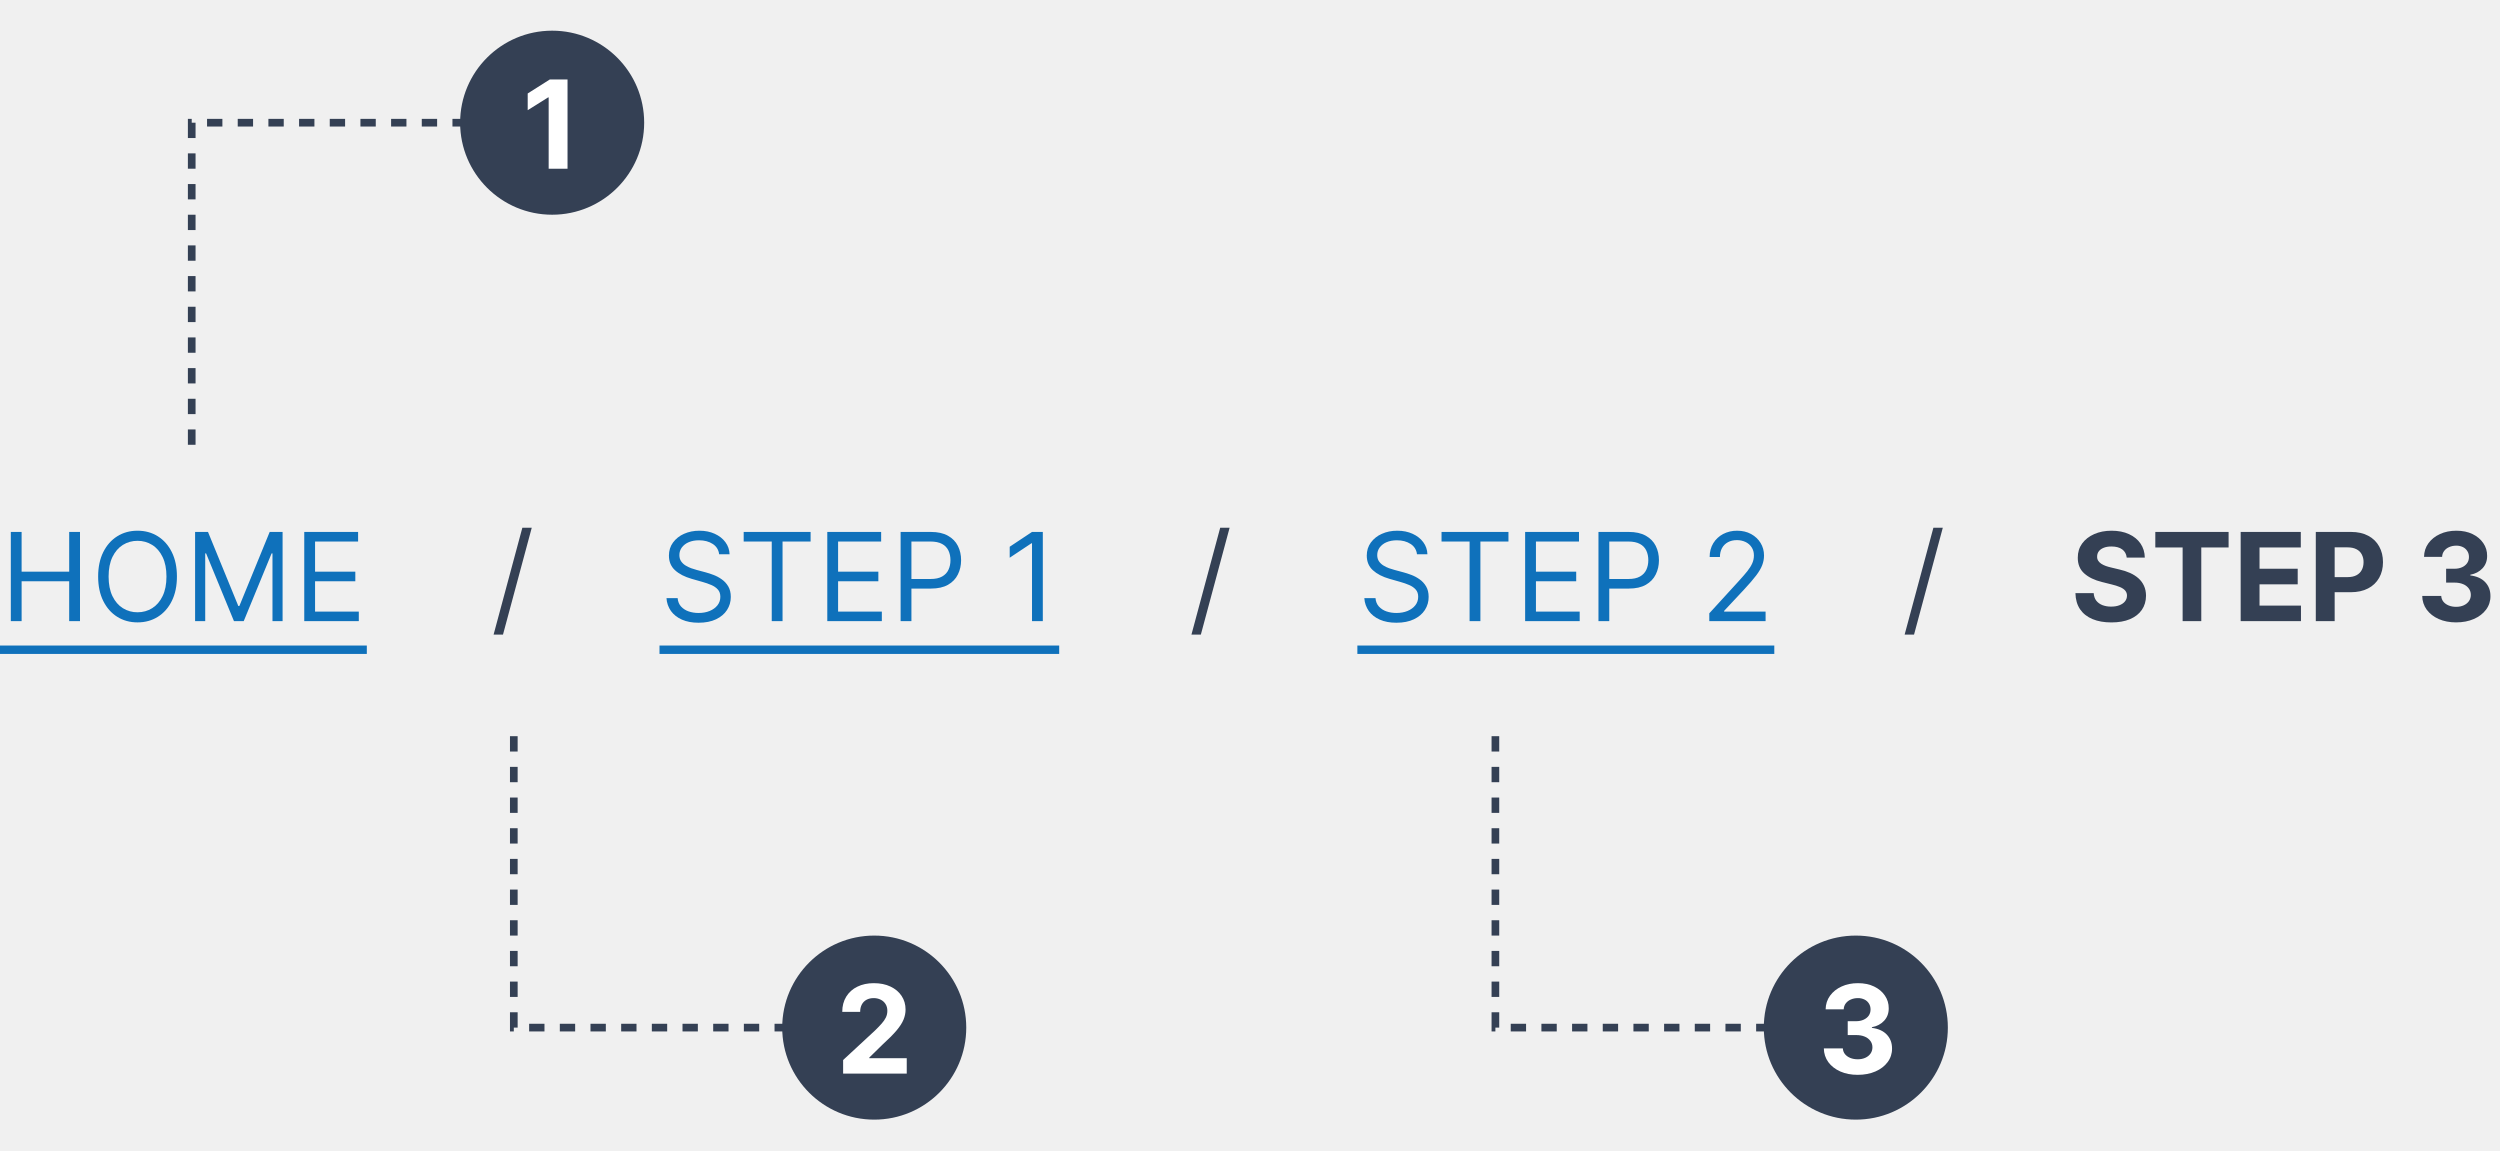
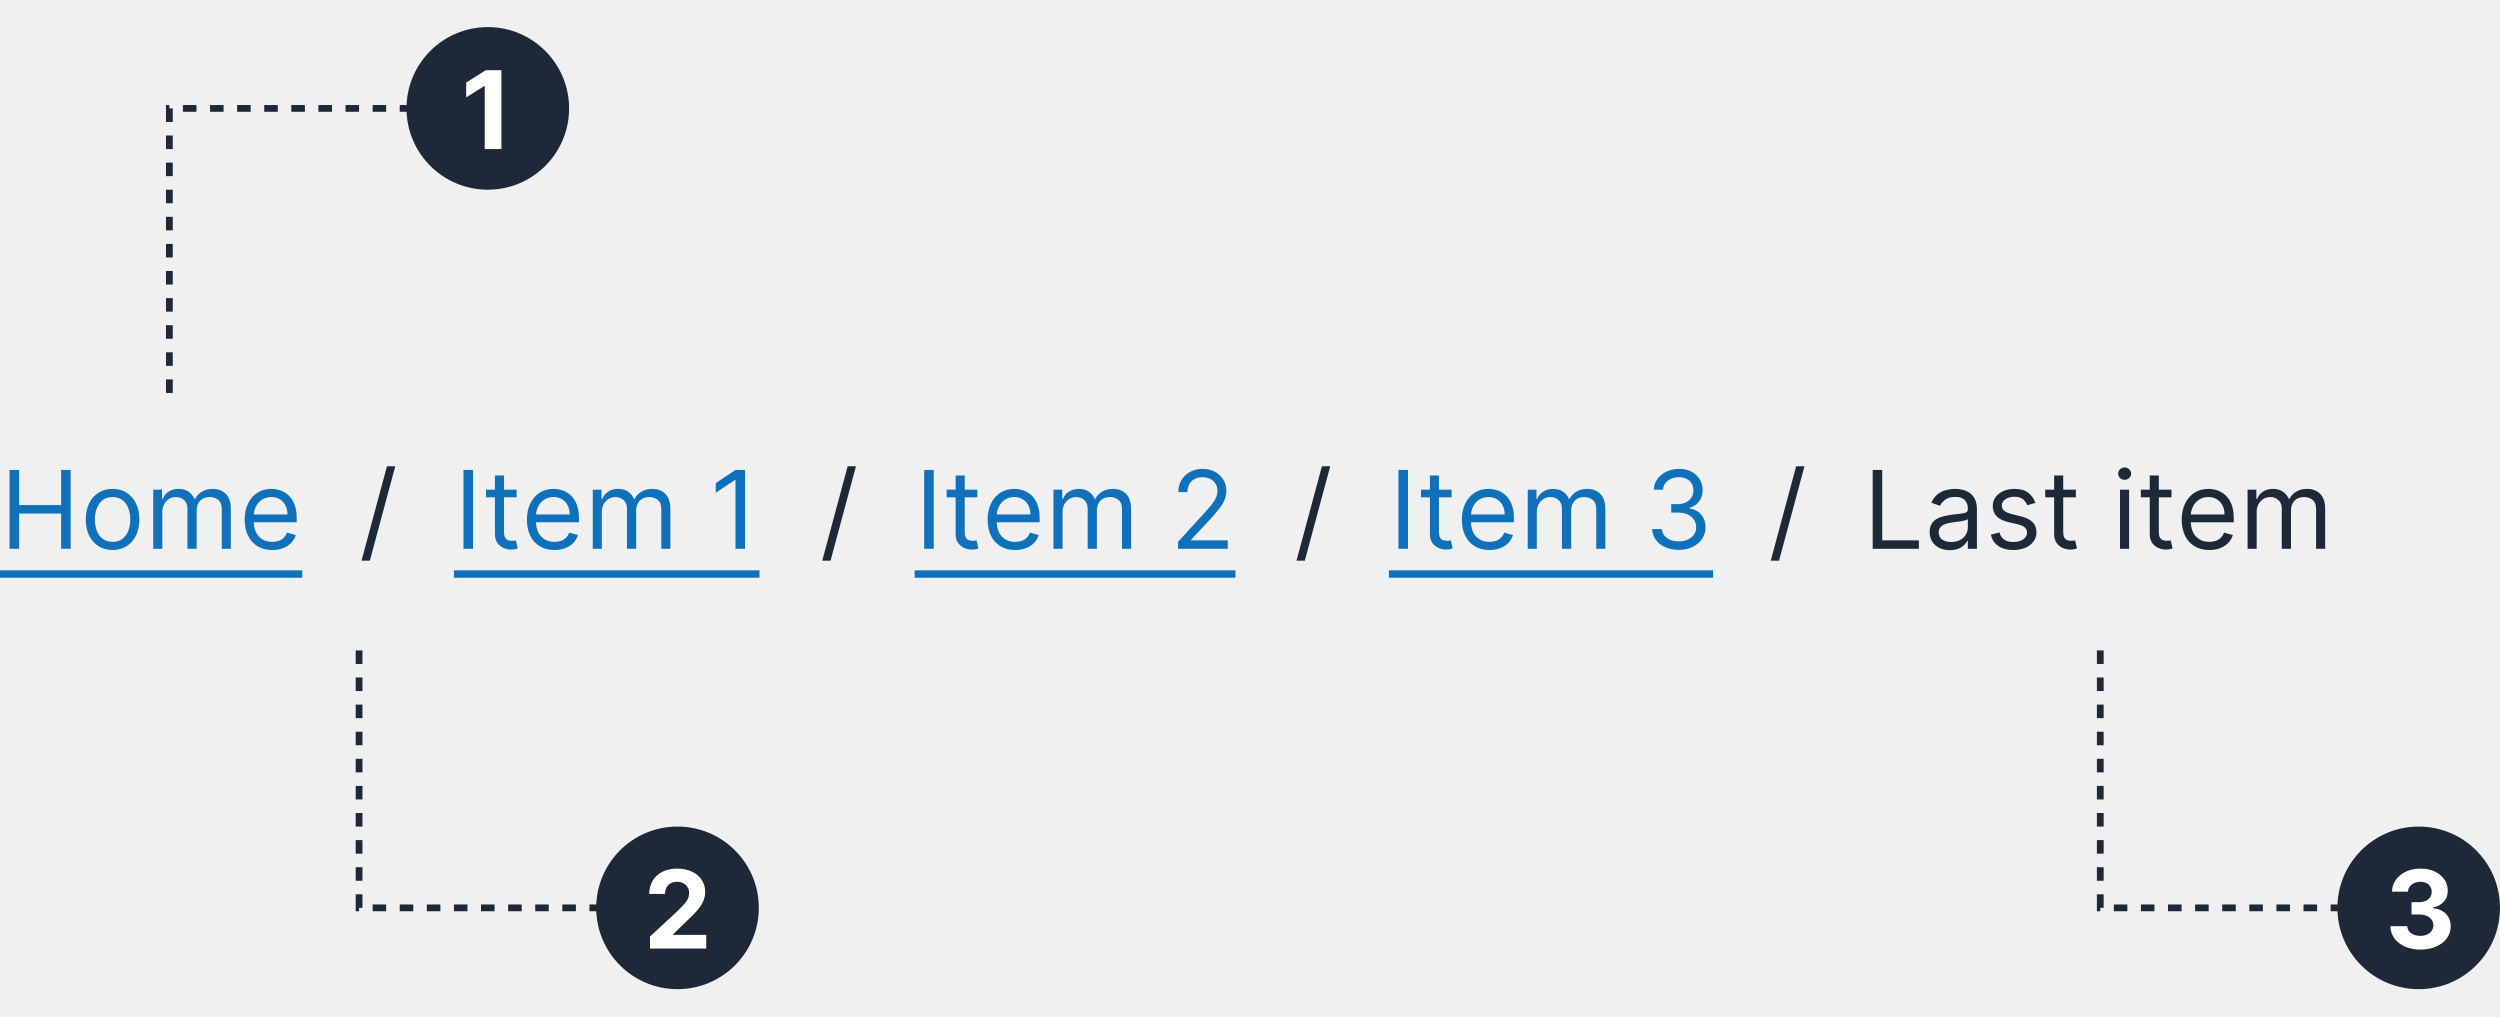
- <svg xmlns="http://www.w3.org/2000/svg" width="326" height="150" viewBox="0 0 326 150" fill="none">
-   <circle cx="72" cy="16" r="12" fill="#344054" />
+ <svg xmlns="http://www.w3.org/2000/svg" width="369" height="150" viewBox="0 0 369 150" fill="none">
+   <circle cx="72" cy="16" r="12" fill="#1D2939" />
  <path d="M74.006 10.364V22h-2.46v-9.301h-.069l-2.665 1.67v-2.181l2.881-1.824h2.313Z" fill="#fff" />
-   <path d="M69 16H25v42" stroke="#344054" stroke-dasharray="2 2" />
-   <circle cx="114" cy="134" r="12" fill="#344054" />
-   <path d="M109.943 140v-1.773l4.142-3.835c.353-.341.648-.648.887-.92.242-.273.426-.54.551-.802.125-.265.187-.551.187-.858 0-.34-.077-.634-.233-.88a1.53 1.53 0 0 0-.636-.574 2 2 0 0 0-.915-.205c-.356 0-.667.072-.932.216a1.49 1.49 0 0 0-.613.62c-.144.269-.216.589-.216.96h-2.335c0-.762.172-1.422.517-1.983a3.446 3.446 0 0 1 1.448-1.301c.622-.307 1.338-.46 2.148-.46.834 0 1.559.147 2.176.443.622.291 1.104.697 1.449 1.216s.517 1.113.517 1.784c0 .439-.087.873-.261 1.301-.171.428-.476.903-.915 1.426-.439.519-1.059 1.142-1.858 1.869l-1.699 1.665v.08h4.887V140h-8.296Z" fill="#fff" />
-   <path d="M111 134H67V94" stroke="#344054" stroke-dasharray="2 2" />
-   <circle cx="242" cy="134" r="12" fill="#344054" />
-   <path d="M242.244 140.159c-.848 0-1.604-.146-2.267-.437-.659-.296-1.18-.701-1.562-1.216a3.054 3.054 0 0 1-.585-1.796h2.477c.015.284.108.534.278.75.174.212.406.377.693.495.288.117.612.176.972.176.375 0 .706-.067.994-.199.288-.133.514-.316.676-.551.163-.235.245-.506.245-.813 0-.31-.087-.585-.262-.824a1.666 1.666 0 0 0-.738-.568c-.318-.136-.697-.204-1.137-.204h-1.085v-1.807h1.085c.372 0 .699-.065.983-.193.288-.129.512-.307.671-.534.159-.232.238-.5.238-.807 0-.292-.07-.548-.21-.767a1.382 1.382 0 0 0-.579-.523 1.887 1.887 0 0 0-.864-.188c-.333 0-.638.061-.915.182a1.599 1.599 0 0 0-.664.506c-.167.22-.256.477-.268.773h-2.358c.012-.671.203-1.262.574-1.773.372-.511.872-.911 1.5-1.199.633-.292 1.347-.437 2.142-.437.803 0 1.506.145 2.108.437.603.292 1.07.686 1.404 1.182.337.492.504 1.045.5 1.659.004.651-.199 1.195-.608 1.631-.405.435-.934.712-1.585.829v.091c.856.11 1.507.407 1.954.892.451.481.674 1.083.671 1.807a2.846 2.846 0 0 1-.574 1.767c-.383.515-.911.92-1.586 1.216-.674.295-1.446.443-2.318.443Z" fill="#fff" />
-   <path d="M239 134h-44V94" stroke="#344054" stroke-dasharray="2 2" />
-   <path d="M1.41 81V69.364h1.408v5.181h6.205v-5.181h1.409V81h-1.41v-5.204H2.819V81H1.41Zm21.661-5.818c0 1.227-.222 2.288-.665 3.182-.443.894-1.05 1.583-1.824 2.068-.772.485-1.655.727-2.647.727-.993 0-1.875-.242-2.648-.727-.773-.485-1.38-1.174-1.824-2.068-.443-.894-.665-1.955-.665-3.182 0-1.228.222-2.288.665-3.182.443-.894 1.051-1.583 1.824-2.068.773-.485 1.655-.728 2.648-.728.992 0 1.875.243 2.647.728.773.485 1.381 1.174 1.824 2.068.443.894.665 1.954.665 3.182Zm-1.364 0c0-1.008-.168-1.858-.505-2.551-.334-.694-.786-1.218-1.358-1.574a3.522 3.522 0 0 0-1.91-.534 3.55 3.55 0 0 0-1.914.534c-.568.356-1.02.88-1.358 1.574-.333.693-.5 1.543-.5 2.55 0 1.008.167 1.859.5 2.552.337.693.79 1.218 1.358 1.574a3.55 3.55 0 0 0 1.915.534c.704 0 1.34-.178 1.909-.534.572-.356 1.024-.88 1.358-1.574.337-.693.505-1.544.505-2.551Zm3.733-5.818h1.682l3.955 9.659h.136l3.955-9.66h1.681V81h-1.318v-8.84h-.113L31.78 81h-1.27l-3.637-8.84h-.113V81h-1.32V69.364ZM39.675 81V69.364h7.022v1.25h-5.613v3.931h5.25v1.25h-5.25v3.955h5.704V81h-7.113ZM0 84.182h47.834v1.09H0v-1.09Z" fill="#0F71BB" />
-   <path d="M69.34 68.818 65.59 82.75h-1.226l3.75-13.932h1.227Z" fill="#344054" />
-   <path d="M93.773 72.273a1.784 1.784 0 0 0-.83-1.341c-.485-.318-1.08-.478-1.784-.478-.515 0-.966.084-1.352.25a2.16 2.16 0 0 0-.898.688 1.648 1.648 0 0 0-.318.994c0 .311.074.578.222.802.151.22.344.403.579.55a4.1 4.1 0 0 0 .739.359c.257.09.494.164.71.221l1.182.318c.303.08.64.19 1.011.33.375.14.733.331 1.074.574.345.238.629.545.852.92.224.375.336.836.336 1.38 0 .63-.165 1.198-.495 1.706-.326.507-.803.91-1.432 1.21-.625.299-1.384.448-2.278.448-.833 0-1.555-.134-2.165-.403-.606-.269-1.083-.644-1.432-1.125A3.209 3.209 0 0 1 86.91 78h1.455c.037.44.185.803.443 1.09a2.4 2.4 0 0 0 .989.637c.401.137.833.205 1.295.205.538 0 1.02-.087 1.449-.261.428-.179.767-.425 1.017-.74.25-.317.375-.689.375-1.113 0-.386-.108-.7-.324-.943-.216-.242-.5-.44-.852-.59a8.954 8.954 0 0 0-1.142-.399l-1.432-.409c-.91-.261-1.629-.634-2.16-1.119-.53-.485-.795-1.12-.795-1.904 0-.651.176-1.22.529-1.704a3.51 3.51 0 0 1 1.431-1.136c.603-.273 1.275-.41 2.017-.41.75 0 1.417.135 2 .404.584.265 1.046.629 1.387 1.09.345.463.526.988.545 1.575h-1.363Zm3.203-1.66v-1.25h8.727v1.25h-3.659V81h-1.409V70.614h-3.66ZM107.878 81V69.364h7.023v1.25h-5.614v3.931h5.25v1.25h-5.25v3.955h5.704V81h-7.113Zm9.562 0V69.364h3.932c.913 0 1.659.164 2.239.494.583.326 1.015.767 1.295 1.324.281.557.421 1.178.421 1.864 0 .685-.14 1.308-.421 1.869-.276.56-.704 1.007-1.284 1.34-.579.33-1.322.495-2.227.495h-2.818V75.5h2.772c.625 0 1.127-.108 1.506-.324.379-.216.654-.507.824-.875.174-.371.261-.79.261-1.255 0-.467-.087-.883-.261-1.25a1.862 1.862 0 0 0-.83-.864c-.382-.212-.89-.318-1.522-.318h-2.478V81h-1.409Zm18.543-11.636V81h-1.409V70.84h-.068l-2.841 1.887v-1.431l2.909-1.932h1.409ZM86 84.182h52.119v1.09H86v-1.09Z" fill="#0F71BB" />
-   <path d="m160.341 68.818-3.75 13.932h-1.227l3.75-13.932h1.227Z" fill="#344054" />
-   <path d="M184.773 72.273a1.783 1.783 0 0 0-.83-1.341c-.485-.318-1.079-.478-1.784-.478-.515 0-.966.084-1.352.25a2.16 2.16 0 0 0-.898.688 1.649 1.649 0 0 0-.318.994c0 .311.074.578.221.802.152.22.345.403.58.55a4.1 4.1 0 0 0 .739.359c.257.09.494.164.71.221l1.182.318c.303.08.64.19 1.011.33.375.14.733.331 1.074.574.345.238.629.545.852.92.224.375.335.836.335 1.38a3.06 3.06 0 0 1-.494 1.706c-.326.507-.803.91-1.432 1.21-.625.299-1.384.448-2.278.448-.833 0-1.555-.134-2.165-.403-.606-.269-1.083-.644-1.432-1.125a3.22 3.22 0 0 1-.585-1.676h1.455c.038.44.185.803.443 1.09a2.4 2.4 0 0 0 .988.637 4.01 4.01 0 0 0 1.296.205c.538 0 1.021-.087 1.449-.261.428-.179.767-.425 1.017-.74.25-.317.375-.689.375-1.113 0-.386-.108-.7-.324-.943-.216-.242-.5-.44-.852-.59a8.996 8.996 0 0 0-1.142-.399l-1.432-.409c-.909-.261-1.629-.634-2.159-1.119-.531-.485-.796-1.12-.796-1.904 0-.651.176-1.22.529-1.704a3.507 3.507 0 0 1 1.432-1.136c.602-.273 1.274-.41 2.017-.41.75 0 1.416.135 2 .404.583.265 1.045.629 1.386 1.09.345.463.526.988.545 1.575h-1.363Zm3.203-1.66v-1.25h8.727v1.25h-3.659V81h-1.409V70.614h-3.659ZM198.878 81V69.364h7.023v1.25h-5.614v3.931h5.25v1.25h-5.25v3.955h5.704V81h-7.113Zm9.562 0V69.364h3.932c.913 0 1.659.164 2.239.494.583.326 1.015.767 1.295 1.324.281.557.421 1.178.421 1.864 0 .685-.14 1.308-.421 1.869-.276.56-.704 1.007-1.284 1.34-.579.33-1.322.495-2.227.495h-2.818V75.5h2.772c.625 0 1.127-.108 1.506-.324.379-.216.654-.507.824-.875.174-.371.261-.79.261-1.255 0-.467-.087-.883-.261-1.25a1.862 1.862 0 0 0-.83-.864c-.382-.212-.89-.318-1.522-.318h-2.478V81h-1.409Zm14.452 0v-1.023l3.841-4.204c.451-.493.822-.92 1.114-1.284.291-.368.507-.713.647-1.035.144-.325.216-.666.216-1.022 0-.41-.098-.763-.295-1.063a1.92 1.92 0 0 0-.796-.693 2.58 2.58 0 0 0-1.136-.244c-.447 0-.837.093-1.171.278a1.92 1.92 0 0 0-.767.767c-.178.33-.267.716-.267 1.16h-1.34c0-.683.157-1.28.471-1.796a3.278 3.278 0 0 1 1.284-1.205 3.871 3.871 0 0 1 1.835-.431c.682 0 1.286.144 1.813.431.526.288.939.677 1.239 1.165.299.489.448 1.032.448 1.63 0 .429-.077.847-.233 1.257-.151.405-.416.858-.795 1.358-.375.496-.896 1.102-1.562 1.818l-2.614 2.795v.091h5.409V81h-7.341ZM177 84.182h54.369v1.09H177v-1.09Z" fill="#0F71BB" />
-   <path d="m253.341 68.818-3.75 13.932h-1.227l3.75-13.932h1.227Zm23.983 3.892c-.046-.458-.241-.814-.585-1.068-.345-.254-.813-.38-1.404-.38-.401 0-.74.056-1.017.17-.276.11-.488.263-.636.46-.144.197-.216.42-.216.67a.952.952 0 0 0 .131.546c.098.155.233.29.403.403.17.11.367.207.591.29.223.08.462.148.716.205l1.045.25c.508.113.974.265 1.398.454.424.19.792.423 1.102.7.311.276.551.601.722.976.174.375.263.805.267 1.29-.004.712-.186 1.33-.546 1.852-.356.52-.871.923-1.545 1.21-.67.285-1.479.427-2.426.427-.94 0-1.758-.144-2.455-.432-.693-.288-1.235-.714-1.625-1.279-.386-.568-.589-1.27-.608-2.107h2.381c.027.39.138.716.335.977.201.257.468.453.801.585a3.18 3.18 0 0 0 1.142.193c.417 0 .779-.06 1.086-.181.31-.122.551-.29.721-.506.171-.216.256-.464.256-.745a.968.968 0 0 0-.233-.659c-.152-.178-.375-.33-.67-.454a6.842 6.842 0 0 0-1.074-.341l-1.267-.318c-.981-.239-1.756-.612-2.324-1.12-.568-.507-.851-1.19-.847-2.05-.004-.705.184-1.32.563-1.847.382-.527.907-.938 1.574-1.233.666-.296 1.424-.444 2.272-.444.864 0 1.618.148 2.262.444.647.295 1.151.706 1.511 1.233.36.526.545 1.136.557 1.83h-2.358Zm3.729-1.318v-2.028h9.556v2.028h-3.562V81h-2.432v-9.608h-3.562ZM292.183 81V69.364h7.841v2.028h-5.381v2.773h4.978v2.028h-4.978v2.779h5.404V81h-7.864Zm9.797 0V69.364h4.591c.883 0 1.634.168 2.256.505a3.426 3.426 0 0 1 1.42 1.392c.33.591.494 1.273.494 2.046 0 .772-.166 1.454-.5 2.045a3.448 3.448 0 0 1-1.448 1.381c-.629.33-1.391.494-2.284.494h-2.927v-1.971h2.529c.473 0 .863-.082 1.17-.245.311-.166.542-.395.693-.687.156-.296.233-.635.233-1.017a2.09 2.09 0 0 0-.233-1.011 1.55 1.55 0 0 0-.693-.677c-.31-.163-.704-.244-1.182-.244h-1.659V81h-2.46Zm18.296.16c-.849 0-1.605-.147-2.267-.438-.66-.296-1.18-.701-1.563-1.216a3.052 3.052 0 0 1-.585-1.796h2.477c.015.284.108.534.278.75.175.212.406.377.694.495.288.117.611.176.971.176.375 0 .707-.067.995-.2.287-.132.513-.316.676-.55a1.39 1.39 0 0 0 .244-.813c0-.31-.087-.585-.261-.824a1.675 1.675 0 0 0-.739-.568c-.318-.136-.697-.204-1.136-.204h-1.086v-1.807h1.086c.371 0 .699-.065.983-.193a1.6 1.6 0 0 0 .67-.534c.159-.232.239-.5.239-.807 0-.292-.07-.548-.211-.767a1.385 1.385 0 0 0-.579-.523 1.884 1.884 0 0 0-.864-.188c-.333 0-.638.061-.914.182a1.593 1.593 0 0 0-.665.506c-.167.22-.256.477-.267.773h-2.358c.011-.67.202-1.262.574-1.773.371-.511.871-.911 1.5-1.199.632-.292 1.346-.438 2.142-.438.803 0 1.505.146 2.108.438.602.292 1.07.686 1.403 1.182.337.492.504 1.045.5 1.659.004.651-.199 1.195-.608 1.63-.405.436-.934.713-1.585.83v.091c.856.11 1.507.407 1.954.892.451.481.675 1.084.671 1.807a2.84 2.84 0 0 1-.574 1.767c-.383.515-.911.92-1.585 1.216-.674.295-1.447.443-2.318.443Z" fill="#344054" />
+   <path d="M69 16H25v42" stroke="#1D2939" stroke-dasharray="2 2" />
+   <circle cx="100" cy="134" r="12" fill="#1D2939" />
+   <path d="M95.943 140v-1.773l4.142-3.835c.353-.341.648-.648.887-.92.242-.273.426-.54.551-.802.125-.265.187-.551.187-.858 0-.34-.077-.634-.233-.88a1.53 1.53 0 0 0-.636-.574 2 2 0 0 0-.915-.205c-.356 0-.666.072-.932.216a1.49 1.49 0 0 0-.613.62c-.144.269-.216.589-.216.96h-2.336c0-.762.173-1.422.518-1.983a3.45 3.45 0 0 1 1.449-1.301c.62-.307 1.337-.46 2.147-.46.834 0 1.559.147 2.176.443.622.291 1.104.697 1.449 1.216s.517 1.113.517 1.784c0 .439-.087.873-.261 1.301-.171.428-.476.903-.915 1.426-.439.519-1.059 1.142-1.858 1.869l-1.699 1.665v.08h4.887V140h-8.296Z" fill="#fff" />
+   <path d="M97 134H53V94" stroke="#1D2939" stroke-dasharray="2 2" />
+   <circle cx="357" cy="134" r="12" fill="#1D2939" />
+   <path d="M357.244 140.159c-.848 0-1.604-.146-2.267-.437-.659-.296-1.18-.701-1.562-1.216a3.054 3.054 0 0 1-.585-1.796h2.477c.015.284.108.534.278.75.174.212.406.377.693.495.288.117.612.176.972.176.375 0 .706-.067.994-.199.288-.133.514-.316.676-.551.163-.235.245-.506.245-.813 0-.31-.087-.585-.262-.824a1.666 1.666 0 0 0-.738-.568c-.318-.136-.697-.204-1.137-.204h-1.085v-1.807h1.085c.372 0 .699-.065.983-.193.288-.129.512-.307.671-.534.159-.232.238-.5.238-.807 0-.292-.07-.548-.21-.767a1.382 1.382 0 0 0-.579-.523 1.887 1.887 0 0 0-.864-.188c-.333 0-.638.061-.915.182a1.599 1.599 0 0 0-.664.506c-.167.22-.256.477-.268.773h-2.358c.012-.671.203-1.262.574-1.773.372-.511.872-.911 1.5-1.199.633-.292 1.347-.437 2.142-.437.803 0 1.506.145 2.108.437.603.292 1.07.686 1.404 1.182.337.492.504 1.045.5 1.659.004.651-.199 1.195-.608 1.631-.405.435-.934.712-1.585.829v.091c.856.11 1.507.407 1.954.892.451.481.674 1.083.671 1.807a2.846 2.846 0 0 1-.574 1.767c-.383.515-.911.92-1.586 1.216-.674.295-1.446.443-2.318.443Z" fill="#fff" />
+   <path d="M354 134h-44V94" stroke="#1D2939" stroke-dasharray="2 2" />
+   <path d="M1.41 81V69.364h1.408v5.181h6.205v-5.181h1.409V81h-1.41v-5.204H2.819V81H1.41Zm15.207.182c-.788 0-1.48-.188-2.074-.563-.591-.375-1.053-.9-1.387-1.573-.33-.675-.494-1.463-.494-2.364 0-.91.165-1.703.494-2.38.334-.679.796-1.205 1.387-1.58.594-.375 1.286-.563 2.073-.563.788 0 1.478.188 2.069.563.594.375 1.056.901 1.386 1.58.333.677.5 1.47.5 2.38 0 .901-.167 1.69-.5 2.364a3.769 3.769 0 0 1-1.386 1.573c-.591.375-1.28.563-2.069.563Zm0-1.205c.598 0 1.09-.153 1.477-.46a2.72 2.72 0 0 0 .858-1.21c.185-.5.278-1.042.278-1.625 0-.584-.093-1.127-.278-1.63a2.75 2.75 0 0 0-.858-1.223c-.387-.31-.879-.465-1.478-.465-.598 0-1.09.155-1.477.465a2.75 2.75 0 0 0-.858 1.222 4.681 4.681 0 0 0-.278 1.63c0 .584.093 1.126.278 1.626.186.5.472.903.858 1.21.387.307.879.46 1.477.46Zm6 1.023v-8.727h1.296v1.363h.114a2.2 2.2 0 0 1 .88-1.085c.406-.261.893-.392 1.46-.392.577 0 1.056.13 1.438.392.387.258.688.62.904 1.085h.09c.224-.45.56-.808 1.006-1.073.447-.27.983-.404 1.608-.404.78 0 1.419.244 1.915.733.496.485.744 1.24.744 2.267V81h-1.34v-5.84c0-.645-.177-1.105-.529-1.382a1.956 1.956 0 0 0-1.244-.414c-.614 0-1.09.185-1.426.556-.338.368-.506.834-.506 1.398V81h-1.364v-5.977c0-.496-.16-.896-.483-1.2-.322-.306-.736-.46-1.244-.46-.348 0-.674.093-.977.279-.3.186-.542.443-.727.773a2.281 2.281 0 0 0-.273 1.13V81h-1.341Zm17.566.182c-.84 0-1.566-.186-2.176-.557a3.737 3.737 0 0 1-1.403-1.568c-.326-.674-.489-1.459-.489-2.353 0-.893.163-1.681.489-2.363.33-.686.788-1.22 1.375-1.602.59-.387 1.28-.58 2.068-.58.454 0 .903.076 1.347.227.443.152.846.398 1.21.739.363.337.653.784.869 1.34.216.558.324 1.243.324 2.058v.568H37.07v-1.16h5.363c0-.492-.098-.931-.295-1.317a2.226 2.226 0 0 0-.83-.915c-.356-.224-.776-.335-1.261-.335-.534 0-.996.132-1.386.397a2.615 2.615 0 0 0-.892 1.023c-.209.42-.313.871-.313 1.352v.773c0 .66.114 1.218.34 1.676.232.455.552.801.961 1.04.41.235.885.352 1.426.352.352 0 .67-.049.955-.148a2.03 2.03 0 0 0 .744-.454c.208-.204.37-.458.483-.761l1.295.363a2.87 2.87 0 0 1-.687 1.16c-.322.329-.72.587-1.193.772a4.426 4.426 0 0 1-1.597.273ZM0 84.182h35.3v1.09H0v-1.09Zm35.297 0h9.318v1.09h-9.318v-1.09Z" fill="#0F71BB" />
+   <path d="M58.34 68.818 54.59 82.75h-1.226l3.75-13.932h1.227Z" fill="#1D2939" />
+   <path d="M69.818 69.364V81H68.41V69.364h1.41Zm6.44 2.909v1.136h-4.524v-1.136h4.523Zm-3.205-2.091h1.34V78.5c0 .379.055.663.165.852.114.186.258.31.432.375.178.06.366.091.563.091a2.4 2.4 0 0 0 .363-.022l.228-.046.272 1.204c-.09.035-.218.069-.38.103-.163.038-.37.057-.62.057-.379 0-.75-.082-1.113-.245a2.213 2.213 0 0 1-.898-.744c-.235-.333-.352-.754-.352-1.261v-8.682Zm8.787 11c-.841 0-1.567-.186-2.177-.557a3.737 3.737 0 0 1-1.403-1.568c-.326-.674-.489-1.459-.489-2.353 0-.893.163-1.681.489-2.363.33-.686.788-1.22 1.375-1.602.59-.387 1.28-.58 2.068-.58.455 0 .903.076 1.347.227.443.152.846.398 1.21.739.364.337.653.784.87 1.34.215.558.323 1.243.323 2.058v.568h-6.727v-1.16h5.364c0-.492-.099-.931-.296-1.317a2.226 2.226 0 0 0-.83-.915c-.356-.224-.776-.335-1.26-.335-.535 0-.997.132-1.387.397a2.615 2.615 0 0 0-.892 1.023c-.209.42-.313.871-.313 1.352v.773c0 .66.114 1.218.341 1.676.231.455.551.801.96 1.04.41.235.885.352 1.427.352.352 0 .67-.049.954-.148a2.03 2.03 0 0 0 .744-.454c.209-.204.37-.458.483-.761l1.296.363c-.137.44-.366.826-.688 1.16-.322.329-.72.587-1.193.772a4.426 4.426 0 0 1-1.597.273ZM87.493 81v-8.727h1.295v1.363h.114a2.2 2.2 0 0 1 .88-1.085c.406-.261.893-.392 1.46-.392.577 0 1.056.13 1.438.392.387.258.688.62.904 1.085h.09c.224-.45.56-.808 1.006-1.073.447-.27.983-.404 1.608-.404.78 0 1.419.244 1.915.733.496.485.744 1.24.744 2.267V81h-1.34v-5.84c0-.645-.177-1.105-.529-1.382a1.956 1.956 0 0 0-1.244-.414c-.614 0-1.09.185-1.426.556-.338.368-.506.834-.506 1.398V81h-1.364v-5.977c0-.496-.16-.896-.483-1.2-.322-.306-.736-.46-1.244-.46-.348 0-.674.093-.977.279-.3.186-.542.443-.728.773a2.281 2.281 0 0 0-.272 1.13V81h-1.341Zm22.474-11.636V81h-1.409V70.84h-.068l-2.841 1.887v-1.431l2.909-1.932h1.409ZM67 84.182h10.053v1.09H67v-1.09Zm9.953 0h9.318v1.09h-9.318v-1.09Zm9.313 0h13.909v1.09h-13.91v-1.09Zm13.906 0h11.932v1.09h-11.932v-1.09Z" fill="#0F71BB" />
+   <path d="m126.341 68.818-3.75 13.932h-1.227l3.75-13.932h1.227Z" fill="#1D2939" />
+   <path d="M137.818 69.364V81h-1.409V69.364h1.409Zm6.439 2.909v1.136h-4.523v-1.136h4.523Zm-3.204-2.091h1.34V78.5c0 .379.055.663.165.852.114.186.258.31.432.375.178.06.366.091.563.091.147 0 .268-.007.363-.022l.227-.046.273 1.204a2.753 2.753 0 0 1-.38.103c-.163.038-.37.057-.62.057-.379 0-.75-.082-1.113-.245a2.208 2.208 0 0 1-.898-.744c-.235-.333-.352-.754-.352-1.261v-8.682Zm8.786 11c-.84 0-1.566-.186-2.176-.557a3.733 3.733 0 0 1-1.403-1.568c-.326-.674-.489-1.459-.489-2.353 0-.893.163-1.681.489-2.363.329-.686.788-1.22 1.375-1.602.591-.387 1.28-.58 2.068-.58.455 0 .904.076 1.347.227a3.34 3.34 0 0 1 1.21.739c.364.337.653.784.869 1.34.216.558.324 1.243.324 2.058v.568h-6.727v-1.16h5.363c0-.492-.098-.931-.295-1.317a2.225 2.225 0 0 0-.83-.915c-.356-.224-.776-.335-1.261-.335-.534 0-.996.132-1.386.397a2.608 2.608 0 0 0-.892 1.023c-.209.42-.313.871-.313 1.352v.773c0 .66.114 1.218.341 1.676.231.455.551.801.96 1.04.409.235.885.352 1.426.352a2.9 2.9 0 0 0 .955-.148 2.03 2.03 0 0 0 .744-.454c.209-.204.37-.458.483-.761l1.296.363a2.88 2.88 0 0 1-.688 1.16 3.344 3.344 0 0 1-1.193.772 4.426 4.426 0 0 1-1.597.273Zm5.654-.182v-8.727h1.295v1.363h.114c.182-.465.475-.827.881-1.085.405-.261.892-.392 1.46-.392.576 0 1.055.13 1.437.392.387.258.688.62.904 1.085h.091c.223-.45.558-.808 1.005-1.073.447-.27.983-.404 1.608-.404.781 0 1.419.244 1.915.733.496.485.744 1.24.744 2.267V81h-1.34v-5.84c0-.645-.177-1.105-.529-1.382a1.955 1.955 0 0 0-1.244-.414c-.614 0-1.089.185-1.426.556-.337.368-.506.834-.506 1.398V81h-1.364v-5.977c0-.496-.161-.896-.483-1.2-.322-.306-.736-.46-1.244-.46-.348 0-.674.093-.977.279a2.1 2.1 0 0 0-.727.773 2.28 2.28 0 0 0-.273 1.13V81h-1.341Zm18.383 0v-1.023l3.841-4.204c.451-.493.822-.92 1.114-1.284.292-.368.508-.713.648-1.035.144-.325.216-.666.216-1.022 0-.41-.099-.763-.296-1.063a1.917 1.917 0 0 0-.795-.693 2.58 2.58 0 0 0-1.137-.244c-.447 0-.837.093-1.17.278a1.92 1.92 0 0 0-.767.767c-.178.33-.267.716-.267 1.16h-1.341c0-.683.157-1.28.471-1.796a3.28 3.28 0 0 1 1.285-1.205 3.878 3.878 0 0 1 1.835-.431c.682 0 1.286.144 1.812.431.527.288.94.677 1.239 1.165.299.489.449 1.032.449 1.63 0 .429-.078.847-.233 1.257-.152.405-.417.858-.796 1.358a24.164 24.164 0 0 1-1.562 1.818l-2.614 2.795v.091h5.409V81h-7.341ZM135 84.182h10.053v1.09H135v-1.09Zm9.953 0h9.318v1.09h-9.318v-1.09Zm9.313 0h13.909v1.09h-13.909v-1.09Zm13.906 0h14.182v1.09h-14.182v-1.09Z" fill="#0F71BB" />
+   <path d="m196.341 68.818-3.75 13.932h-1.227l3.75-13.932h1.227Z" fill="#1D2939" />
+   <path d="M207.818 69.364V81h-1.409V69.364h1.409Zm6.439 2.909v1.136h-4.523v-1.136h4.523Zm-3.204-2.091h1.34V78.5c0 .379.055.663.165.852.114.186.258.31.432.375.178.06.366.091.563.091.147 0 .268-.007.363-.022l.227-.046.273 1.204a2.753 2.753 0 0 1-.38.103c-.163.038-.37.057-.62.057-.379 0-.75-.082-1.113-.245a2.208 2.208 0 0 1-.898-.744c-.235-.333-.352-.754-.352-1.261v-8.682Zm8.786 11c-.84 0-1.566-.186-2.176-.557a3.733 3.733 0 0 1-1.403-1.568c-.326-.674-.489-1.459-.489-2.353 0-.893.163-1.681.489-2.363.329-.686.788-1.22 1.375-1.602.591-.387 1.28-.58 2.068-.58.455 0 .904.076 1.347.227a3.34 3.34 0 0 1 1.21.739c.364.337.653.784.869 1.34.216.558.324 1.243.324 2.058v.568h-6.727v-1.16h5.363c0-.492-.098-.931-.295-1.317a2.225 2.225 0 0 0-.83-.915c-.356-.224-.776-.335-1.261-.335-.534 0-.996.132-1.386.397a2.608 2.608 0 0 0-.892 1.023c-.209.42-.313.871-.313 1.352v.773c0 .66.114 1.218.341 1.676.231.455.551.801.96 1.04.409.235.885.352 1.426.352a2.9 2.9 0 0 0 .955-.148 2.03 2.03 0 0 0 .744-.454c.209-.204.37-.458.483-.761l1.296.363a2.88 2.88 0 0 1-.688 1.16 3.344 3.344 0 0 1-1.193.772 4.426 4.426 0 0 1-1.597.273Zm5.654-.182v-8.727h1.295v1.363h.114c.182-.465.475-.827.881-1.085.405-.261.892-.392 1.46-.392.576 0 1.055.13 1.437.392.387.258.688.62.904 1.085h.091c.223-.45.558-.808 1.005-1.073.447-.27.983-.404 1.608-.404.781 0 1.419.244 1.915.733.496.485.744 1.24.744 2.267V81h-1.34v-5.84c0-.645-.177-1.105-.529-1.382a1.955 1.955 0 0 0-1.244-.414c-.614 0-1.089.185-1.426.556-.337.368-.506.834-.506 1.398V81h-1.364v-5.977c0-.496-.161-.896-.483-1.2-.322-.306-.736-.46-1.244-.46-.348 0-.674.093-.977.279a2.1 2.1 0 0 0-.727.773 2.28 2.28 0 0 0-.273 1.13V81h-1.341Zm22.315.16c-.75 0-1.418-.13-2.005-.387-.584-.258-1.048-.616-1.392-1.074a2.884 2.884 0 0 1-.557-1.608h1.432c.03.375.159.699.386.972.227.268.524.477.892.624.367.148.775.222 1.222.222.5 0 .943-.087 1.329-.261a2.19 2.19 0 0 0 .909-.727c.22-.311.33-.671.33-1.08 0-.428-.106-.805-.318-1.13-.213-.33-.523-.588-.932-.773-.409-.186-.909-.279-1.5-.279h-.932v-1.25h.932c.462 0 .867-.083 1.216-.25.352-.167.626-.401.823-.705.201-.302.302-.658.302-1.068a1.97 1.97 0 0 0-.262-1.028 1.786 1.786 0 0 0-.738-.682c-.315-.163-.686-.244-1.114-.244-.402 0-.78.074-1.136.221a2.11 2.11 0 0 0-.864.631 1.64 1.64 0 0 0-.364.989h-1.363c.022-.61.206-1.144.551-1.602a3.47 3.47 0 0 1 1.352-1.08 4.37 4.37 0 0 1 1.847-.386c.719 0 1.337.145 1.852.437a3.08 3.08 0 0 1 1.187 1.142c.277.474.415.985.415 1.534 0 .656-.172 1.214-.517 1.676-.341.462-.805.782-1.392.96v.092c.735.12 1.309.433 1.722.937.413.5.619 1.12.619 1.858 0 .633-.172 1.2-.517 1.705-.341.5-.807.893-1.398 1.181-.591.288-1.263.432-2.017.432ZM205 84.182h10.053v1.09H205v-1.09Zm9.953 0h9.318v1.09h-9.318v-1.09Zm9.313 0h13.909v1.09h-13.909v-1.09Zm13.906 0h14.682v1.09h-14.682v-1.09Z" fill="#0F71BB" />
+   <path d="m266.341 68.818-3.75 13.932h-1.227l3.75-13.932h1.227ZM276.409 81V69.364h1.409V79.75h5.409V81h-6.818Zm11.386.204a3.543 3.543 0 0 1-1.505-.312 2.582 2.582 0 0 1-1.074-.915c-.265-.401-.398-.886-.398-1.454 0-.5.099-.906.296-1.216.197-.315.46-.56.789-.739.33-.178.694-.31 1.091-.397.402-.092.805-.163 1.211-.217.53-.068.96-.119 1.289-.153.334-.038.576-.1.728-.187.155-.088.233-.239.233-.455v-.045c0-.561-.154-.997-.461-1.307-.303-.31-.763-.466-1.38-.466-.641 0-1.142.14-1.506.42-.364.28-.619.58-.767.898l-1.273-.455c.227-.53.53-.943.909-1.238.383-.3.8-.508 1.25-.625a5.196 5.196 0 0 1 1.341-.182c.28 0 .602.034.966.102.368.065.722.2 1.063.404.344.204.63.513.858.926.227.413.34.966.34 1.659V81h-1.34v-1.182h-.069c-.091.19-.242.392-.454.608-.212.216-.494.4-.847.551-.352.152-.782.227-1.29.227ZM288 80c.53 0 .977-.104 1.341-.313.367-.208.644-.477.829-.806.19-.33.285-.677.285-1.04v-1.227c-.057.068-.182.13-.375.187-.19.053-.41.1-.66.142a29.56 29.56 0 0 1-1.284.17 5.19 5.19 0 0 0-.977.222 1.681 1.681 0 0 0-.727.45c-.182.196-.273.465-.273.806 0 .466.172.818.517 1.057.349.235.79.352 1.324.352Zm12.425-5.773-1.205.341a2.233 2.233 0 0 0-.335-.585 1.628 1.628 0 0 0-.591-.477c-.25-.125-.57-.188-.96-.188-.534 0-.979.123-1.335.37-.353.242-.529.55-.529.926 0 .333.121.596.364.79.242.193.621.354 1.136.482l1.296.319c.78.189 1.361.479 1.744.869.383.386.574.884.574 1.494 0 .5-.144.947-.432 1.341-.284.394-.682.705-1.193.932-.512.227-1.106.34-1.784.34-.89 0-1.627-.192-2.211-.579-.583-.386-.952-.95-1.107-1.693l1.272-.318c.121.47.351.822.688 1.057.341.235.786.352 1.335.352.625 0 1.121-.133 1.489-.398.371-.269.556-.59.556-.966 0-.303-.106-.556-.318-.761-.212-.208-.538-.364-.977-.466l-1.455-.34c-.799-.19-1.386-.484-1.761-.882-.371-.401-.557-.903-.557-1.505 0-.493.139-.928.415-1.307a2.82 2.82 0 0 1 1.142-.892c.485-.216 1.034-.324 1.648-.324.863 0 1.541.19 2.034.568.496.38.848.88 1.057 1.5Zm5.973-1.954v1.136h-4.523v-1.136h4.523Zm-3.205-2.091h1.341V78.5c0 .379.055.663.165.852.114.186.257.31.432.375.178.06.365.091.562.091.148 0 .269-.007.364-.022l.227-.046.273 1.204a2.733 2.733 0 0 1-.381.103 2.8 2.8 0 0 1-.619.057 2.7 2.7 0 0 1-1.114-.245 2.215 2.215 0 0 1-.898-.744c-.234-.333-.352-.754-.352-1.261v-8.682ZM312.915 81v-8.727h1.341V81h-1.341Zm.682-10.182a.955.955 0 0 1-.677-.267.86.86 0 0 1-.278-.642.86.86 0 0 1 .278-.642.955.955 0 0 1 .677-.267c.261 0 .484.089.67.267a.851.851 0 0 1 .284.642c0 .25-.095.464-.284.642a.934.934 0 0 1-.67.267Zm6.91 1.455v1.136h-4.523v-1.136h4.523Zm-3.204-2.091h1.34V78.5c0 .379.055.663.165.852.114.186.258.31.432.375.178.06.366.091.563.091.147 0 .268-.007.363-.022l.227-.046.273 1.204a2.753 2.753 0 0 1-.38.103c-.163.038-.37.057-.62.057-.379 0-.75-.082-1.113-.245a2.208 2.208 0 0 1-.898-.744c-.235-.333-.352-.754-.352-1.261v-8.682Zm8.786 11c-.84 0-1.566-.186-2.176-.557a3.733 3.733 0 0 1-1.403-1.568c-.326-.674-.489-1.459-.489-2.353 0-.893.163-1.681.489-2.363.329-.686.788-1.22 1.375-1.602.591-.387 1.28-.58 2.068-.58.455 0 .904.076 1.347.227a3.34 3.34 0 0 1 1.21.739c.364.337.653.784.869 1.34.216.558.324 1.243.324 2.058v.568h-6.727v-1.16h5.363c0-.492-.098-.931-.295-1.317a2.225 2.225 0 0 0-.83-.915c-.356-.224-.776-.335-1.261-.335-.534 0-.996.132-1.386.397a2.608 2.608 0 0 0-.892 1.023c-.209.42-.313.871-.313 1.352v.773c0 .66.114 1.218.341 1.676.231.455.551.801.96 1.04.409.235.885.352 1.426.352a2.9 2.9 0 0 0 .955-.148 2.03 2.03 0 0 0 .744-.454c.209-.204.37-.458.483-.761l1.296.363a2.88 2.88 0 0 1-.688 1.16 3.344 3.344 0 0 1-1.193.772 4.426 4.426 0 0 1-1.597.273Zm5.654-.182v-8.727h1.295v1.363h.114c.182-.465.475-.827.881-1.085.405-.261.892-.392 1.46-.392.576 0 1.055.13 1.437.392.387.258.688.62.904 1.085h.091c.223-.45.558-.808 1.005-1.073.447-.27.983-.404 1.608-.404.781 0 1.419.244 1.915.733.496.485.744 1.24.744 2.267V81h-1.34v-5.84c0-.645-.177-1.105-.529-1.382a1.955 1.955 0 0 0-1.244-.414c-.614 0-1.089.185-1.426.556-.337.368-.506.834-.506 1.398V81h-1.364v-5.977c0-.496-.161-.896-.483-1.2-.322-.306-.736-.46-1.244-.46-.348 0-.674.093-.977.279a2.1 2.1 0 0 0-.727.773 2.28 2.28 0 0 0-.273 1.13V81h-1.341Z" fill="#1D2939" />
</svg>
